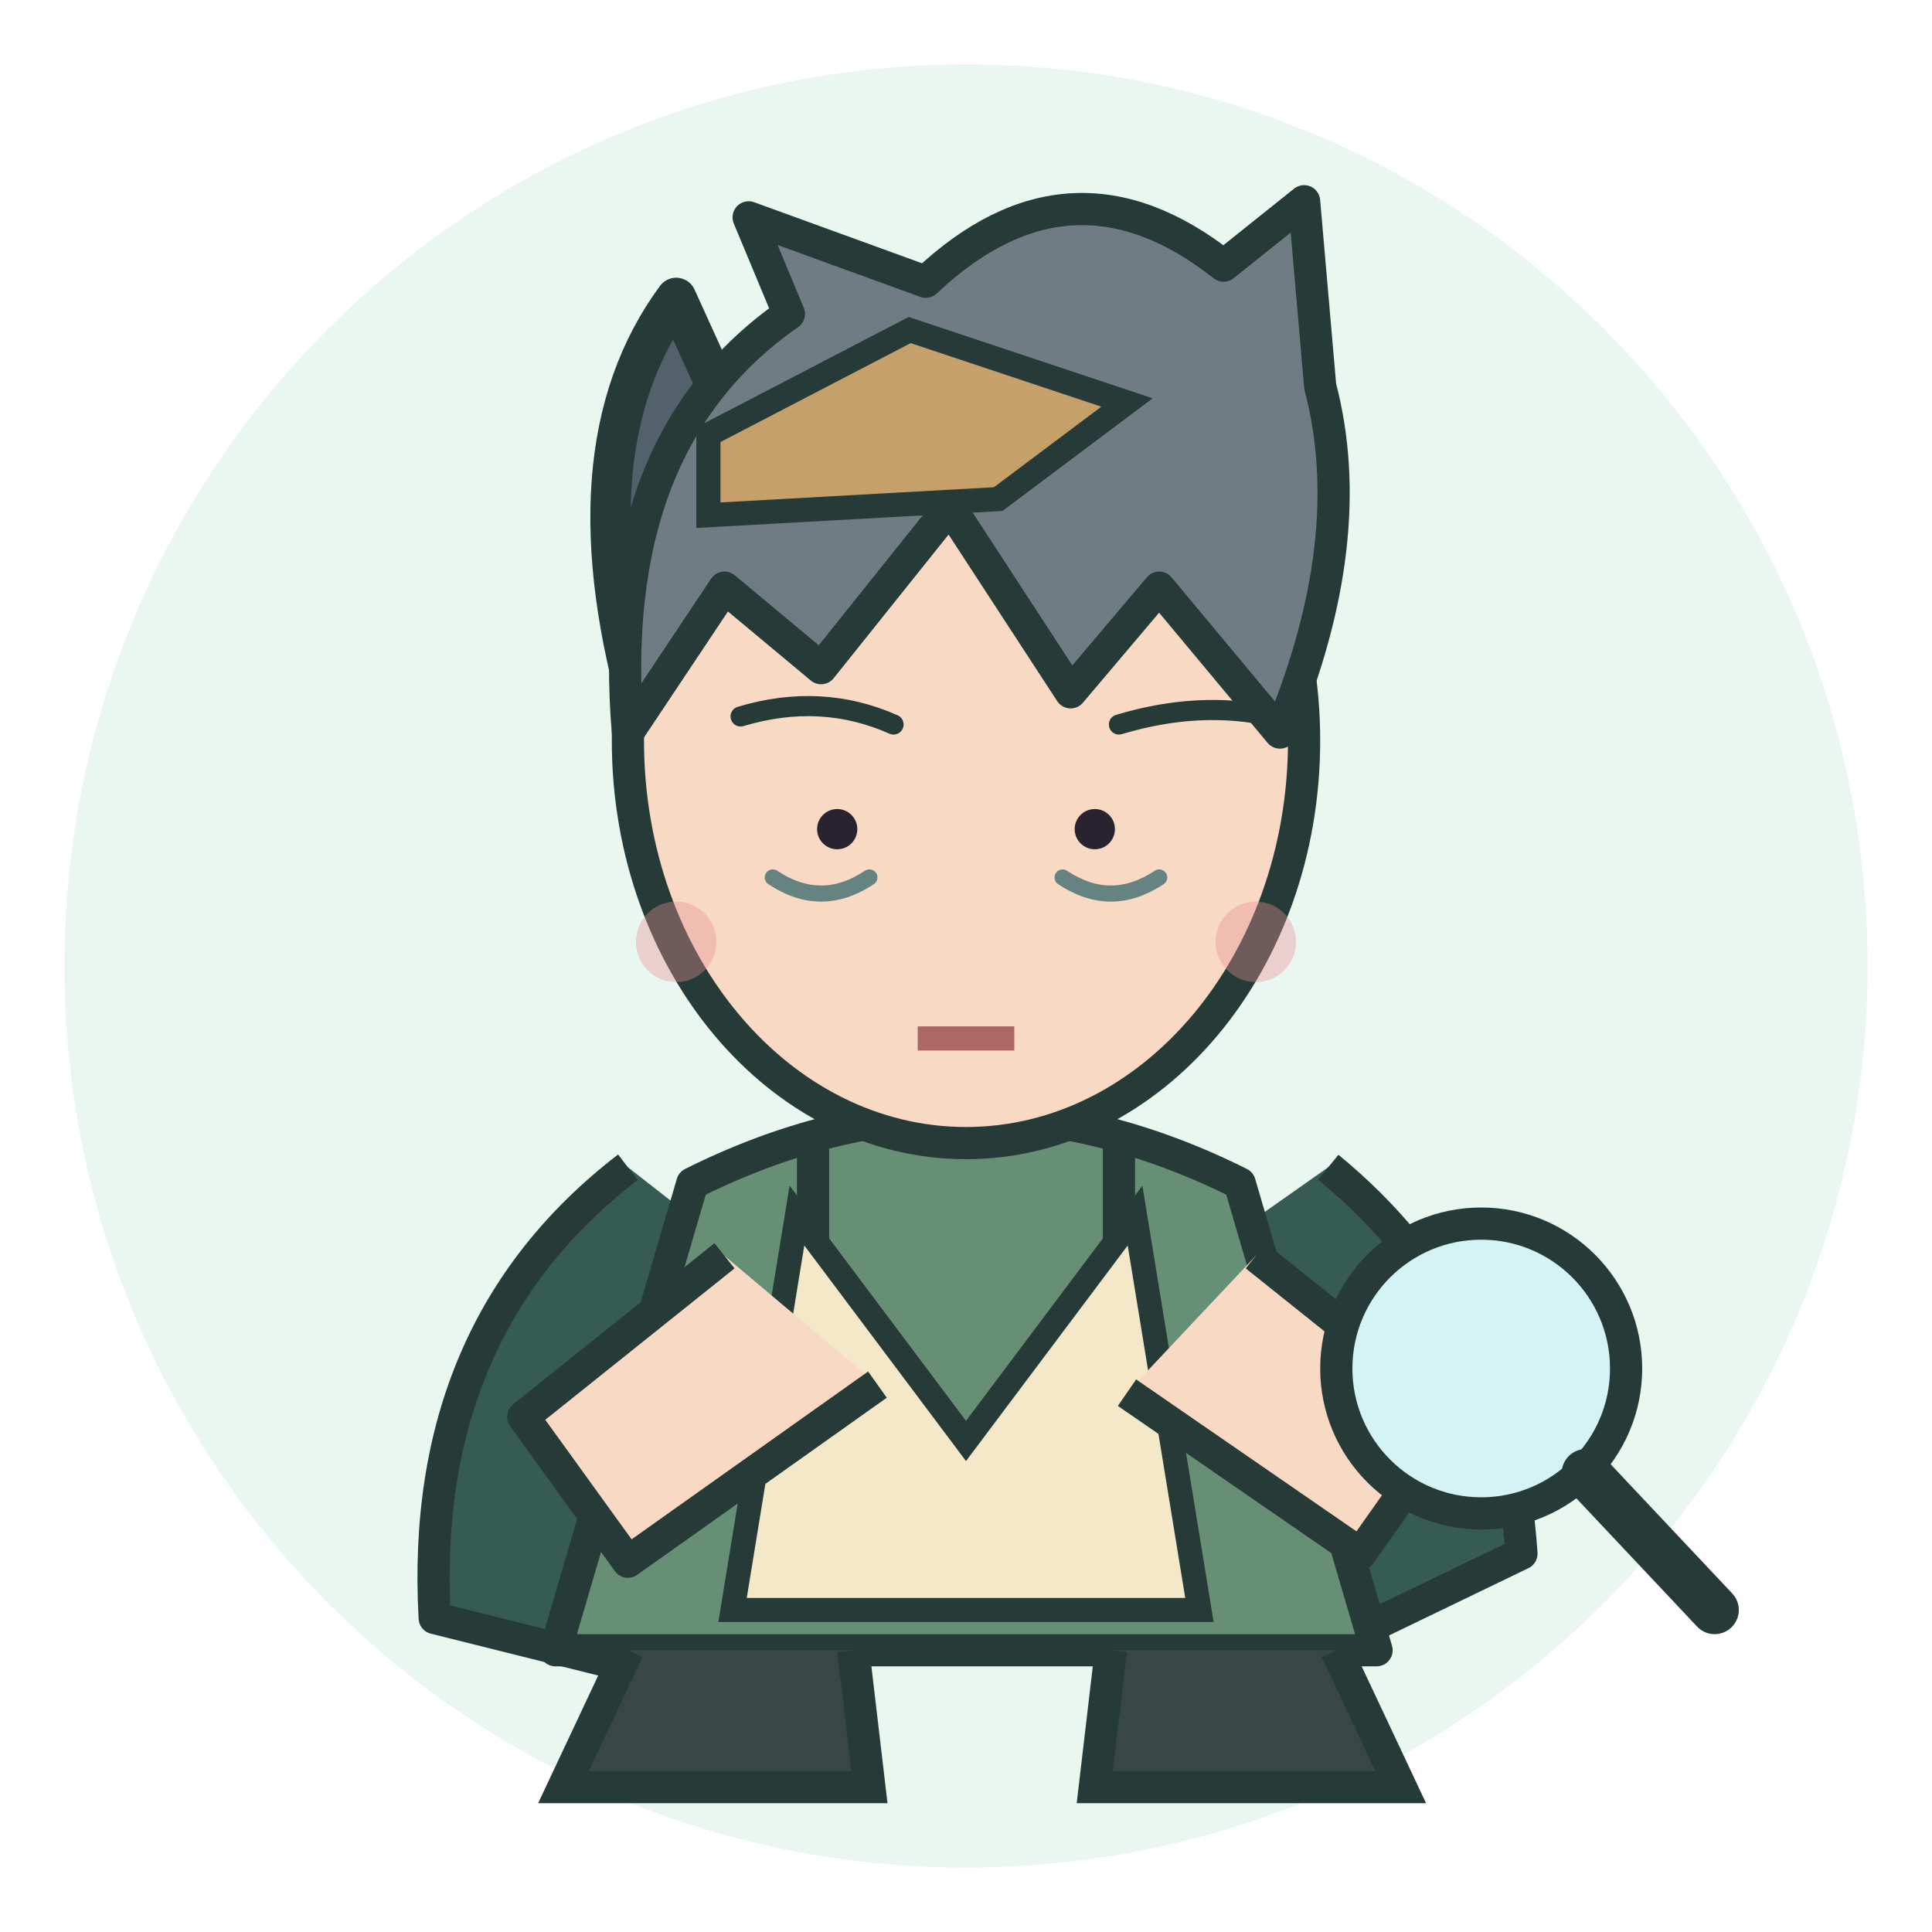
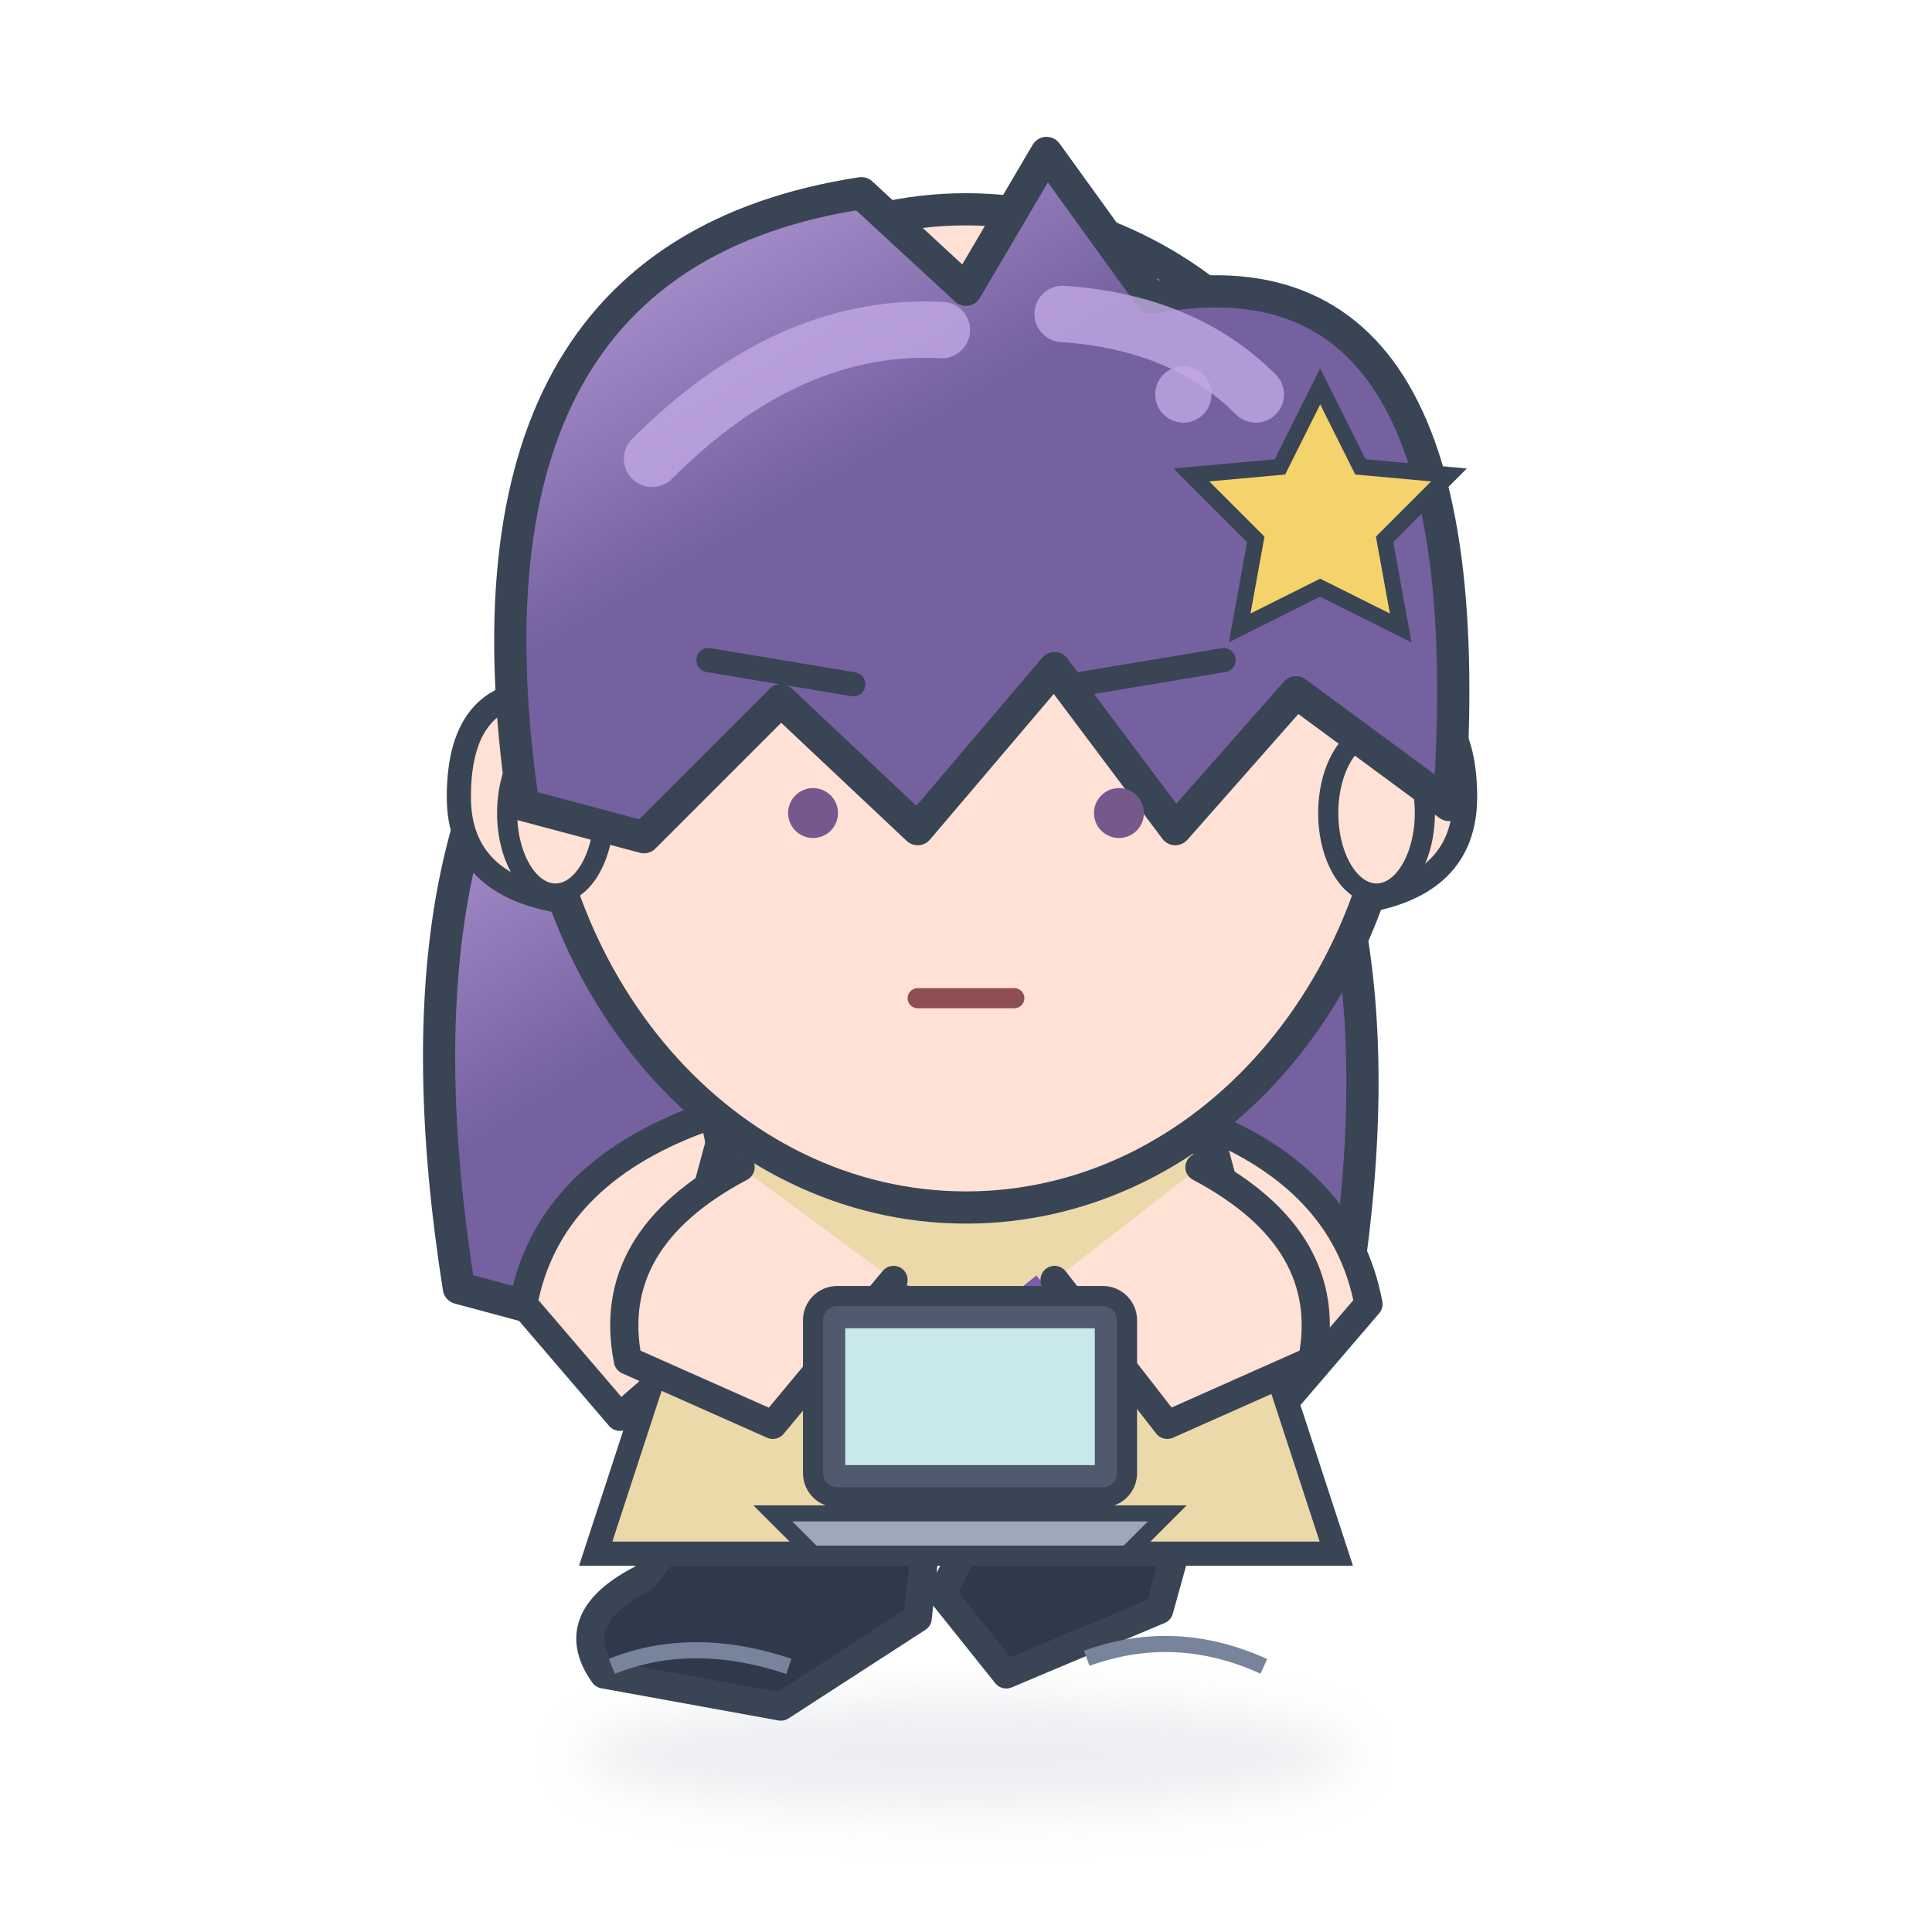
- <svg xmlns="http://www.w3.org/2000/svg" viewBox="0 0 240 240" role="img" aria-label="Anime detective with a magnifying glass">
-   <circle cx="120" cy="120" r="112" fill="#eaf7f0" />
-   <path d="M78 145q-26 20-24 56l32 8 24-39m55-25q22 18 24 48l-29 14-22-43" fill="#355b53" stroke="#263b38" stroke-width="4" stroke-linejoin="round" />
-   <path d="M86 147q34-17 68 0l17 58H69z" fill="#678f75" stroke="#263b38" stroke-width="4" stroke-linejoin="round" />
-   <path d="M99 151l21 28 21-28 8 49H91z" fill="#f5e8c9" stroke="#263b38" stroke-width="3" />
-   <path d="M90 156l-25 20 13 18 31-22m47-16 25 20-12 17-29-20" fill="#f8d9c3" stroke="#263b38" stroke-width="4" stroke-linejoin="round" />
-   <circle cx="184" cy="170" r="18" fill="#d5f3f5" stroke="#263b38" stroke-width="4" />
-   <path d="M197 183l16 17" stroke="#263b38" stroke-width="6" stroke-linecap="round" />
-   <path d="M80 90q-10-34 4-53l10 22-2 43m63-12q13-34-1-53l-11 21 2 43" fill="#53616c" stroke="#263b38" stroke-width="5" stroke-linejoin="round" />
-   <ellipse cx="120" cy="92" rx="42" ry="50" fill="#f8dac4" stroke="#263b38" stroke-width="4" />
-   <path d="M78 91q-3-36 20-52l-5-12 22 8q18-17 37-2l10-8 2 23q5 19-5 43l-15-18-11 13-15-23-16 20-12-10z" fill="#707c84" stroke="#263b38" stroke-width="4" stroke-linejoin="round" />
-   <path d="M92 89q10-3 19 1m28 0q10-3 19-1" fill="none" stroke="#263b38" stroke-width="2.5" stroke-linecap="round" />
-   <circle cx="104" cy="103" r="2.5" fill="#28232e" />
-   <circle cx="136" cy="103" r="2.5" fill="#28232e" />
-   <circle cx="84" cy="117" r="5" fill="#e88e93" opacity=".38" />
-   <circle cx="156" cy="117" r="5" fill="#e88e93" opacity=".38" />
-   <path d="M114 129h12" fill="none" stroke="#ab6864" stroke-width="3" />
-   <path d="M96 109q6 4 12 0m24 0q6 4 12 0" fill="none" stroke="#658481" stroke-width="2" stroke-linecap="round" />
-   <path d="M101 140v14m38-14v14" stroke="#263b38" stroke-width="4" />
-   <path d="M78 205l-8 17h38l-2-17m60 0 8 17h-38l2-17" fill="#394744" stroke="#263b38" stroke-width="4" />
-   <path d="M88 54l25-13 27 9-16 12-36 2z" fill="#c5a06b" stroke="#263b38" stroke-width="3" />
+ <svg xmlns="http://www.w3.org/2000/svg" class="character-svg" data-motion="type" viewBox="0 0 240 240" role="img" aria-label="Original RWEP chibi character">
+   <defs>
+     <linearGradient id="hair-RWEP" x1="0" x2="0.8" y1="0" y2="1">
+       <stop stop-color="#c2a9e3" />
+       <stop offset=".46" stop-color="#7560a0" />
+       <stop offset="1" stop-color="#7560a0" />
+     </linearGradient>
+     <linearGradient id="cloth-RWEP" x1="0" x2="1" y1="0" y2="1">
+       <stop stop-color="#765eaa" />
+       <stop offset="1" stop-color="#ebd9aa" />
+     </linearGradient>
+     <filter id="soft-shadow-RWEP" x="-30%" y="-30%" width="160%" height="170%">
+       <feGaussianBlur stdDeviation="3" />
+     </filter>
+   </defs>
+   <ellipse cx="120" cy="218" rx="48" ry="7" fill="#758094" opacity=".13" filter="url(#soft-shadow-RWEP)" />
+   <g class="character-figure" transform="">
+     <g fill="url(#hair-RWEP)" stroke="#394454" stroke-width="4" stroke-linejoin="round">
+       <path d="M72 78Q48 103 57 160l26 7 8-58m58-31q27 26 18 83l-25 6-10-58" />
+     </g>
+     <g fill="#30394c" stroke="#394454" stroke-width="3.5" stroke-linejoin="round">
+       <path d="M91 182h25l-2 19-17 11-22-4q-5-7 5-12zM125 182h24l-5 18-19 8-8-10z" />
+       <path d="M76 207q10-4 22 0m37-1q11-4 22 1" fill="none" stroke="#77849c" stroke-width="2" />
+     </g>
+     <path d="M87 139q-19 7-22 23l12 14 15-13m56-24q19 7 22 23l-12 14-15-13" fill="#ffe1d5" stroke="#394454" stroke-width="3.5" stroke-linecap="round" stroke-linejoin="round" />
+     <path d="M91 137q29-17 58 0l14 52H77z" fill="url(#cloth-RWEP)" stroke="#394454" stroke-width="4" stroke-linejoin="round" />
+     <path d="M91 141q29 18 58 0l17 52H74z" fill="#ebd9aa" stroke="#394454" stroke-width="3" />
+     <path d="M110 160l10 8 10-8" fill="none" stroke="#765eaa" stroke-width="4" />
+     <path d="M92 145q-17 9-14 24l18 8 15-18m38-14q17 9 14 24l-18 8-14-18" fill="#ffe1d5" stroke="#394454" stroke-width="3.5" stroke-linecap="round" stroke-linejoin="round" />
+     <g transform="translate(101 161)">
+       <rect width="39" height="25" rx="3" fill="#51596f" stroke="#394454" stroke-width="2.5" />
+       <rect x="4" y="4" width="31" height="17" fill="#c8e8ec" />
+       <path d="M-5 27h49l-5 5h-39z" fill="#9ea8b8" stroke="#394454" stroke-width="2" />
+     </g>
+     <path d="M69 86q-12-1-12 13 0 11 13 13m100-26q12-1 12 13 0 11-13 13" fill="#ffe1d5" stroke="#394454" stroke-width="3" />
+     <ellipse cx="120" cy="88" rx="54" ry="62" fill="#ffe1d5" stroke="#394454" stroke-width="4" />
+     <ellipse cx="69" cy="101" rx="6" ry="10" fill="#ffe1d5" stroke="#394454" stroke-width="2.5" />
+     <ellipse cx="171" cy="101" rx="6" ry="10" fill="#ffe1d5" stroke="#394454" stroke-width="2.5" />
+     <path d="M65 100Q55 32 107 24l13 12 10-17 13 18q42-8 37 63l-19-14-15 17-15-20-17 20-17-16-17 17z" fill="url(#hair-RWEP)" stroke="#394454" stroke-width="4" stroke-linejoin="round" />
+     <path d="M88 82l18 3m28 0 18-3" fill="none" stroke="#394454" stroke-width="3" stroke-linecap="round" />
+     <g>
+       <circle cx="101" cy="101" r="3.1" fill="#76588d" />
+       <circle cx="139" cy="101" r="3.1" fill="#76588d" />
+     </g>
+     <path d="M114 124h12" fill="none" stroke="#8f4e54" stroke-width="2.5" stroke-linecap="round" />
+     <path d="M81 57q17-17 36-16m15-2q15 1 24 10" fill="none" stroke="#c2a9e3" stroke-width="7" stroke-linecap="round" opacity=".8" />
+     <circle cx="147" cy="49" r="3.5" fill="#c2a9e3" opacity=".8" />
+     <path d="M164 48l5 10 11 1-8 8 2 11-10-5-10 5 2-11-8-8 11-1z" fill="#f4d36c" stroke="#394454" stroke-width="2" />
+   </g>
</svg>
